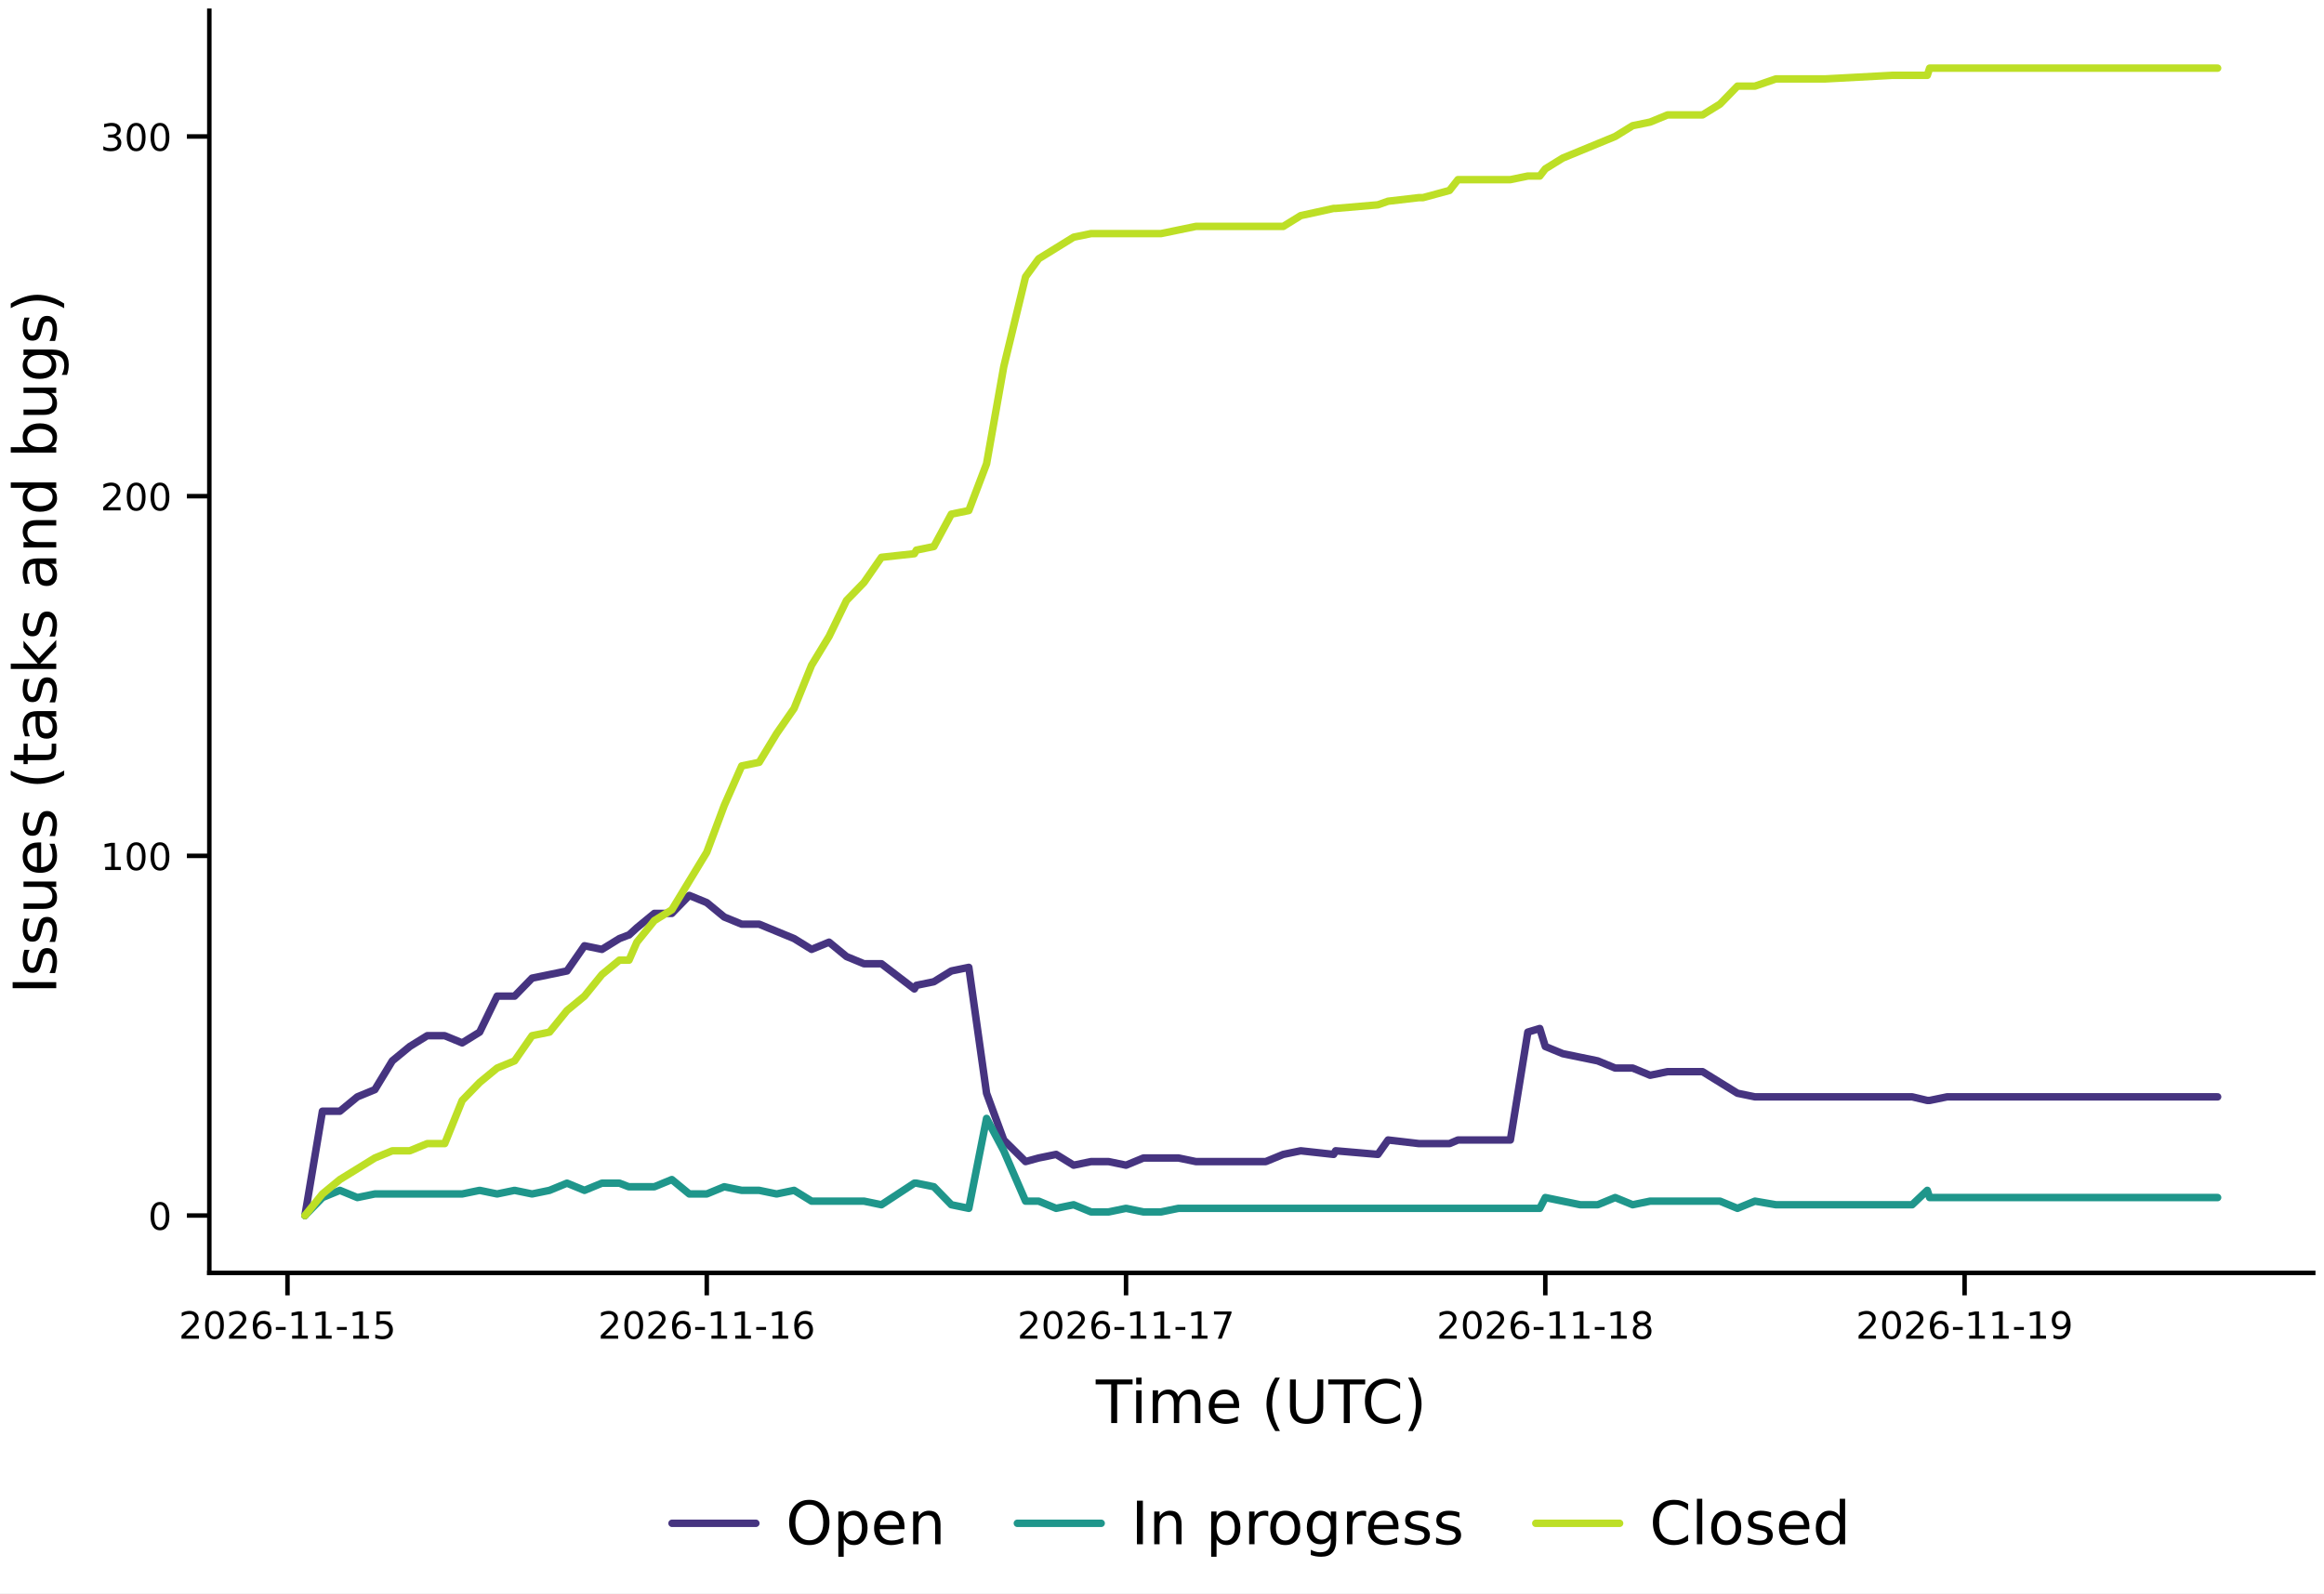
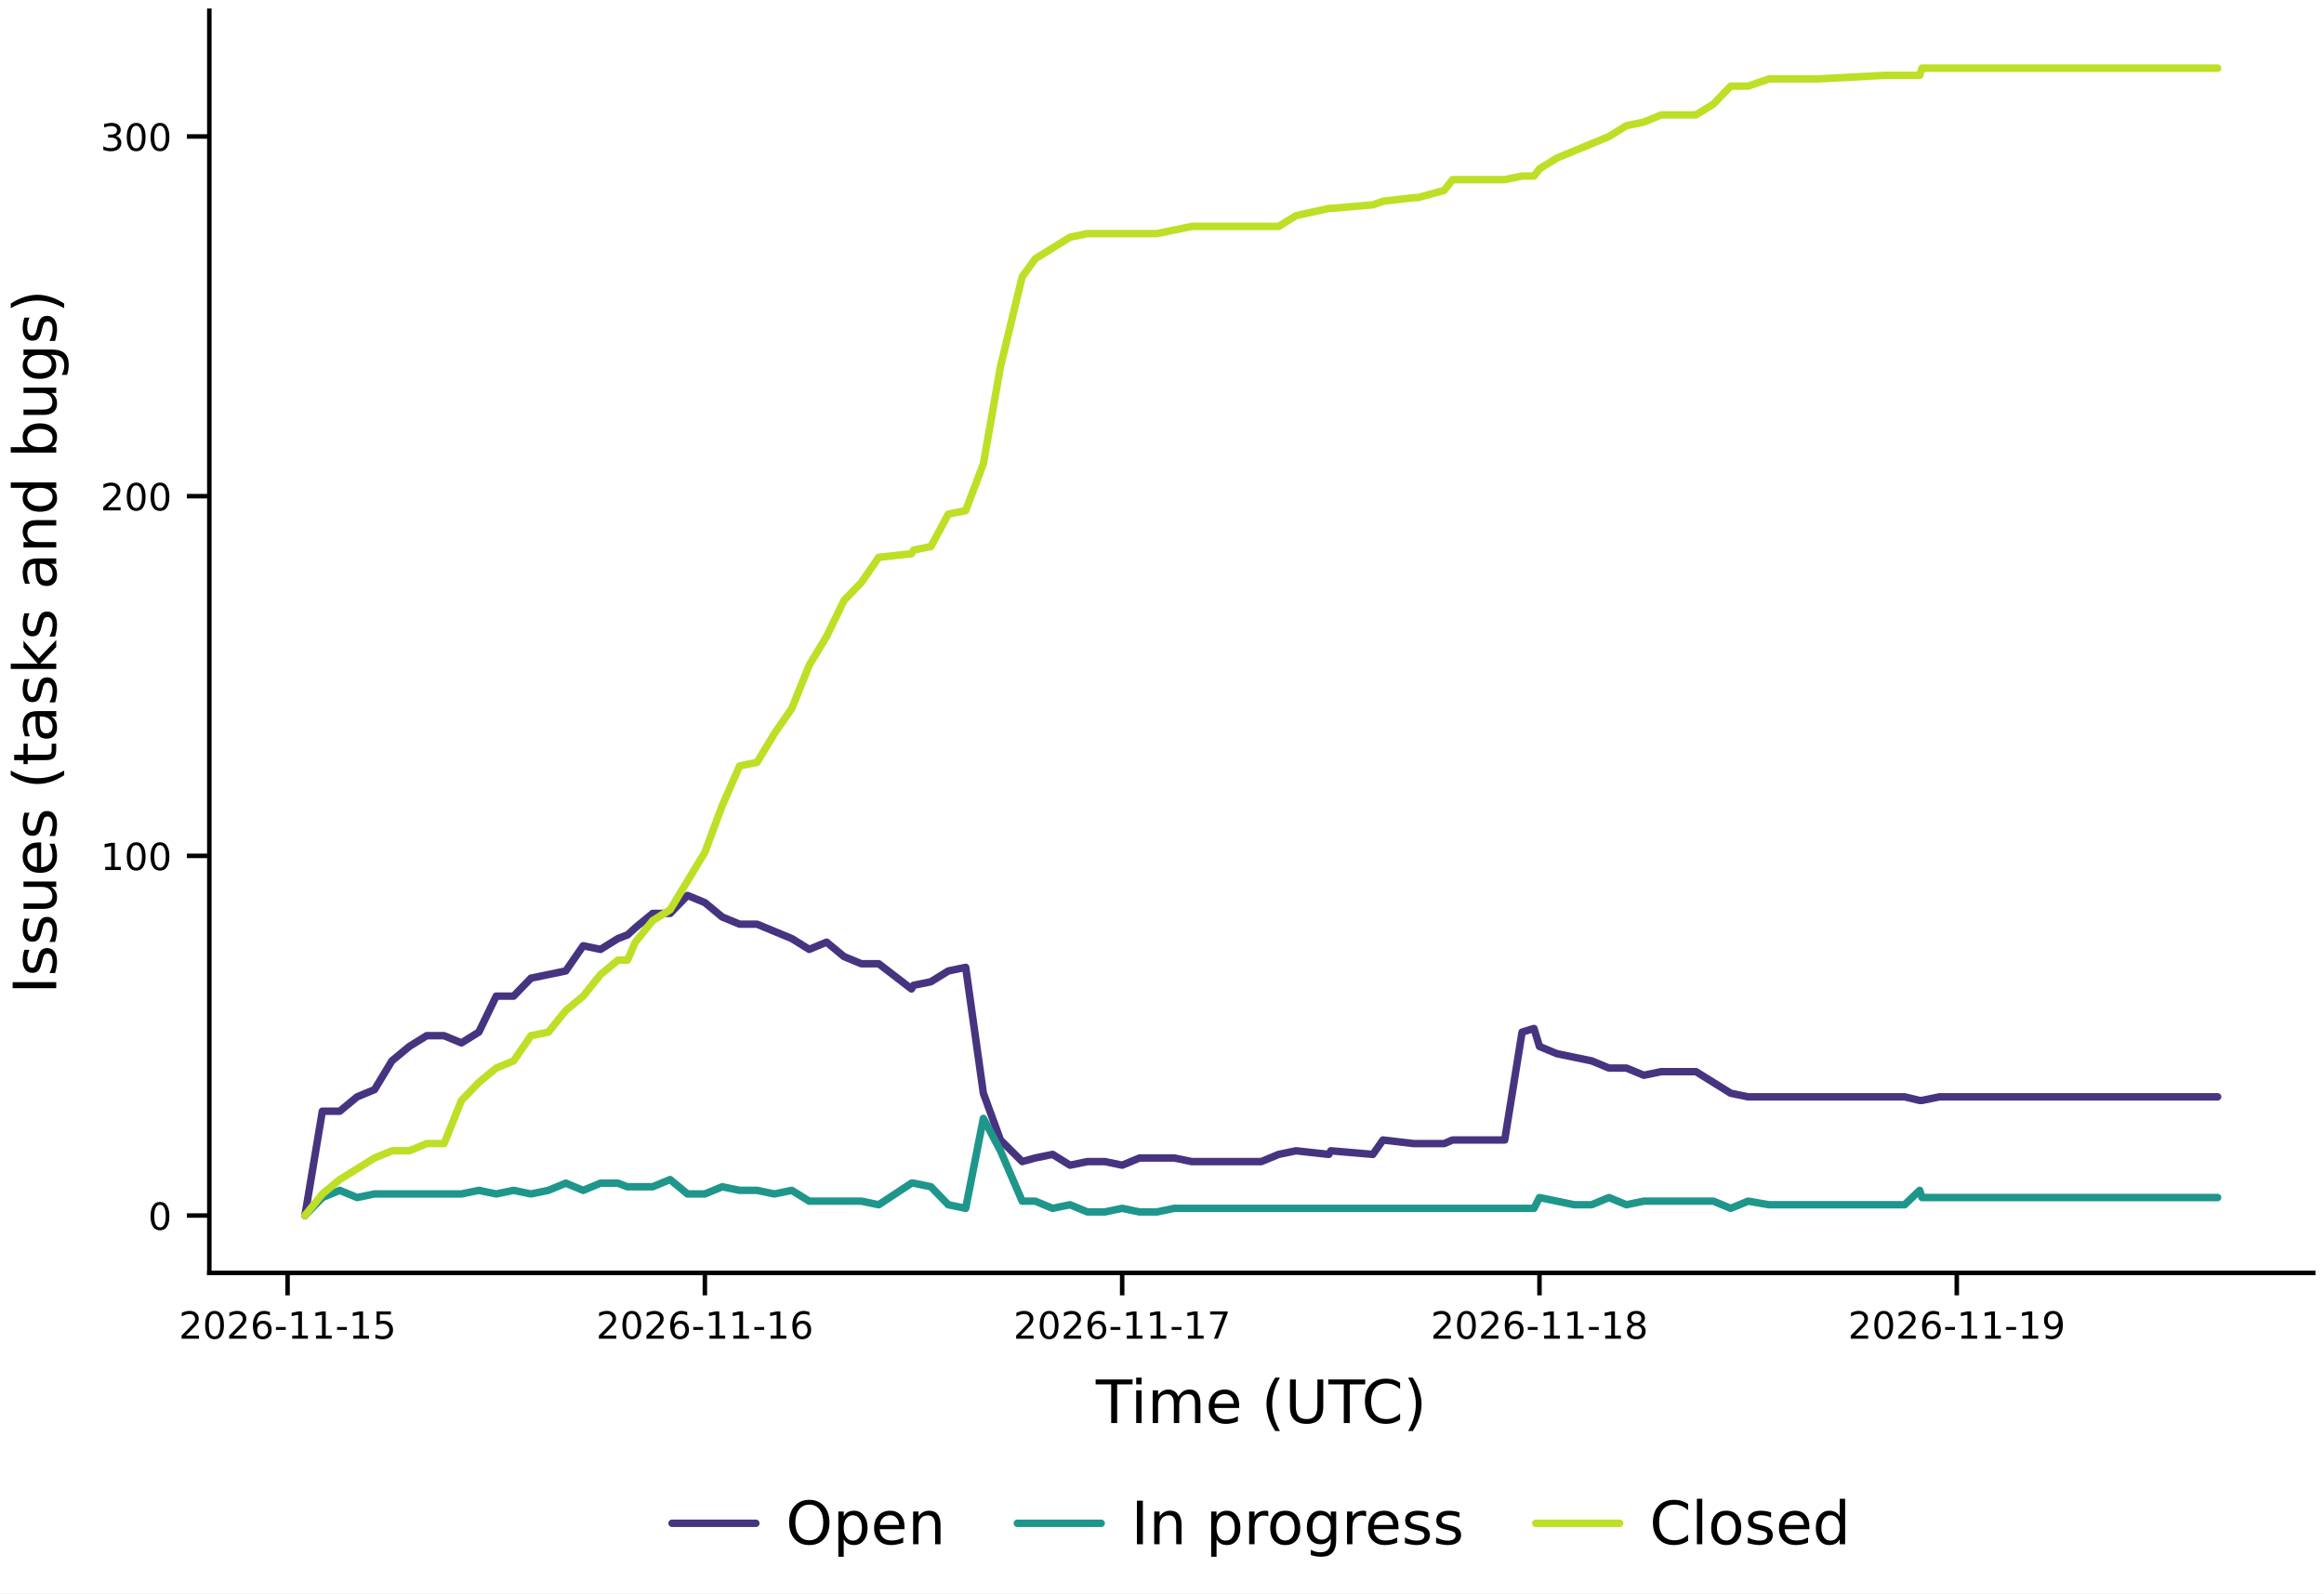
<svg xmlns="http://www.w3.org/2000/svg" xmlns:xlink="http://www.w3.org/1999/xlink" width="310.696pt" height="213.046pt" viewBox="0 0 310.696 213.046" version="1.1">
  <defs>
    <style type="text/css">*{stroke-linejoin: round; stroke-linecap: butt}</style>
  </defs>
  <g id="figure_1">
    <g id="patch_1">
      <path d="M -0 213.046  L 310.696 213.046  L 310.696 0  L -0 0  z " style="fill: #ffffff" />
    </g>
    <g id="axes_1">
      <g id="patch_2">
        <path d="M 27.984 170.203  L 309.256 170.203  L 309.256 1.44  L 27.984 1.44  z " style="fill: #ffffff" />
      </g>
      <g id="matplotlib.axis_1">
        <g id="xtick_1">
          <g id="line2d_1">
            <defs>
-               <path id="m02ed5cc91d" d="M 0 0  L 0 3  " style="stroke: #000000; stroke-width: 0.6" />
+               <path id="m56d79287d7" d="M 0 0  L 0 3  " style="stroke: #000000; stroke-width: 0.6" />
            </defs>
            <g>
-               <use xlink:href="#m02ed5cc91d" x="38.434" y="170.203" style="stroke: #000000; stroke-width: 0.6" />
+               <use xlink:href="#m56d79287d7" x="38.445" y="170.203" style="stroke: #000000; stroke-width: 0.6" />
            </g>
          </g>
          <g id="text_1">
-             <text style="font-size: 5px; font-family: 'DejaVu Sans', sans-serif; text-anchor: middle" x="38.434" y="179.002" transform="rotate(-0 38.43391 179.0017)">2026-11-15</text>
+             <text style="font-size: 5px; font-family: 'DejaVu Sans', sans-serif; text-anchor: middle" x="38.445" y="179.002" transform="rotate(-0 38.44488 179.0017)">2026-11-15</text>
          </g>
        </g>
        <g id="xtick_2">
          <g id="line2d_2">
            <g>
-               <use xlink:href="#m02ed5cc91d" x="94.487" y="170.203" style="stroke: #000000; stroke-width: 0.6" />
+               <use xlink:href="#m56d79287d7" x="94.234" y="170.203" style="stroke: #000000; stroke-width: 0.6" />
            </g>
          </g>
          <g id="text_2">
-             <text style="font-size: 5px; font-family: 'DejaVu Sans', sans-serif; text-anchor: middle" x="94.487" y="179.002" transform="rotate(-0 94.48657 179.0017)">2026-11-16</text>
+             <text style="font-size: 5px; font-family: 'DejaVu Sans', sans-serif; text-anchor: middle" x="94.234" y="179.002" transform="rotate(-0 94.23426 179.0017)">2026-11-16</text>
          </g>
        </g>
        <g id="xtick_3">
          <g id="line2d_3">
            <g>
-               <use xlink:href="#m02ed5cc91d" x="150.539" y="170.203" style="stroke: #000000; stroke-width: 0.6" />
+               <use xlink:href="#m56d79287d7" x="150.024" y="170.203" style="stroke: #000000; stroke-width: 0.6" />
            </g>
          </g>
          <g id="text_3">
-             <text style="font-size: 5px; font-family: 'DejaVu Sans', sans-serif; text-anchor: middle" x="150.539" y="179.002" transform="rotate(-0 150.5392 179.0017)">2026-11-17</text>
+             <text style="font-size: 5px; font-family: 'DejaVu Sans', sans-serif; text-anchor: middle" x="150.024" y="179.002" transform="rotate(-0 150.0236 179.0017)">2026-11-17</text>
          </g>
        </g>
        <g id="xtick_4">
          <g id="line2d_4">
            <g>
-               <use xlink:href="#m02ed5cc91d" x="206.592" y="170.203" style="stroke: #000000; stroke-width: 0.6" />
+               <use xlink:href="#m56d79287d7" x="205.813" y="170.203" style="stroke: #000000; stroke-width: 0.6" />
            </g>
          </g>
          <g id="text_4">
-             <text style="font-size: 5px; font-family: 'DejaVu Sans', sans-serif; text-anchor: middle" x="206.592" y="179.002" transform="rotate(-0 206.5919 179.0017)">2026-11-18</text>
+             <text style="font-size: 5px; font-family: 'DejaVu Sans', sans-serif; text-anchor: middle" x="205.813" y="179.002" transform="rotate(-0 205.813 179.0017)">2026-11-18</text>
          </g>
        </g>
        <g id="xtick_5">
          <g id="line2d_5">
            <g>
-               <use xlink:href="#m02ed5cc91d" x="262.645" y="170.203" style="stroke: #000000; stroke-width: 0.6" />
+               <use xlink:href="#m56d79287d7" x="261.602" y="170.203" style="stroke: #000000; stroke-width: 0.6" />
            </g>
          </g>
          <g id="text_5">
-             <text style="font-size: 5px; font-family: 'DejaVu Sans', sans-serif; text-anchor: middle" x="262.645" y="179.002" transform="rotate(-0 262.6445 179.0017)">2026-11-19</text>
+             <text style="font-size: 5px; font-family: 'DejaVu Sans', sans-serif; text-anchor: middle" x="261.602" y="179.002" transform="rotate(-0 261.6024 179.0017)">2026-11-19</text>
          </g>
        </g>
        <g id="text_6">
          <text style="font-size: 8px; font-family: 'DejaVu Sans', sans-serif; text-anchor: middle" x="168.62" y="190.282" transform="rotate(-0 168.6201 190.2816)">Time (UTC)</text>
        </g>
      </g>
      <g id="matplotlib.axis_2">
        <g id="ytick_1">
          <g id="line2d_6">
            <defs>
-               <path id="m68b12b84cc" d="M 0 0  L -3 0  " style="stroke: #000000; stroke-width: 0.6" />
+               <path id="mb04590fa92" d="M 0 0  L -3 0  " style="stroke: #000000; stroke-width: 0.6" />
            </defs>
            <g>
-               <use xlink:href="#m68b12b84cc" x="27.984" y="162.532" style="stroke: #000000; stroke-width: 0.6" />
+               <use xlink:href="#mb04590fa92" x="27.984" y="162.532" style="stroke: #000000; stroke-width: 0.6" />
            </g>
          </g>
          <g id="text_7">
            <text style="font-size: 5px; font-family: 'DejaVu Sans', sans-serif; text-anchor: end" x="22.984" y="164.431" transform="rotate(-0 22.98438 164.4312)">0</text>
          </g>
        </g>
        <g id="ytick_2">
          <g id="line2d_7">
            <g>
-               <use xlink:href="#m68b12b84cc" x="27.984" y="114.438" style="stroke: #000000; stroke-width: 0.6" />
+               <use xlink:href="#mb04590fa92" x="27.984" y="114.438" style="stroke: #000000; stroke-width: 0.6" />
            </g>
          </g>
          <g id="text_8">
            <text style="font-size: 5px; font-family: 'DejaVu Sans', sans-serif; text-anchor: end" x="22.984" y="116.337" transform="rotate(-0 22.98438 116.337)">100</text>
          </g>
        </g>
        <g id="ytick_3">
          <g id="line2d_8">
            <g>
-               <use xlink:href="#m68b12b84cc" x="27.984" y="66.343" style="stroke: #000000; stroke-width: 0.6" />
+               <use xlink:href="#mb04590fa92" x="27.984" y="66.343" style="stroke: #000000; stroke-width: 0.6" />
            </g>
          </g>
          <g id="text_9">
            <text style="font-size: 5px; font-family: 'DejaVu Sans', sans-serif; text-anchor: end" x="22.984" y="68.243" transform="rotate(-0 22.98438 68.24266)">200</text>
          </g>
        </g>
        <g id="ytick_4">
          <g id="line2d_9">
            <g>
-               <use xlink:href="#m68b12b84cc" x="27.984" y="18.249" style="stroke: #000000; stroke-width: 0.6" />
+               <use xlink:href="#mb04590fa92" x="27.984" y="18.249" style="stroke: #000000; stroke-width: 0.6" />
            </g>
          </g>
          <g id="text_10">
            <text style="font-size: 5px; font-family: 'DejaVu Sans', sans-serif; text-anchor: end" x="22.984" y="20.148" transform="rotate(-0 22.98438 20.14837)">300</text>
          </g>
        </g>
        <g id="text_11">
          <text style="font-size: 8px; font-family: 'DejaVu Sans', sans-serif; text-anchor: middle" x="7.519" y="85.821" transform="rotate(-90 7.51875 85.82143)">Issues (tasks and bugs)</text>
        </g>
      </g>
      <g id="line2d_10">
-         <path d="M 40.769 162.532  L 43.105 148.584  L 45.44 148.584  L 47.776 146.661  L 50.112 145.699  L 52.447 141.851  L 54.783 139.928  L 57.118 138.485  L 59.454 138.485  L 61.789 139.447  L 64.125 138.004  L 66.46 133.194  L 68.796 133.194  L 71.131 130.79  L 73.467 130.309  L 75.802 129.828  L 78.138 126.461  L 80.473 126.942  L 82.809 125.499  L 84.055 125.018  L 84.093 125.018  L 85.144 124.056  L 87.48 122.133  L 89.816 122.133  L 92.151 119.728  L 94.487 120.69  L 96.822 122.614  L 99.158 123.575  L 101.493 123.575  L 103.829 124.537  L 106.164 125.499  L 108.5 126.942  L 110.835 125.98  L 113.171 127.904  L 115.506 128.866  L 117.842 128.866  L 122.24 132.232  L 122.513 131.751  L 124.848 131.271  L 127.184 129.828  L 129.519 129.347  L 131.894 146.18  L 134.191 152.432  L 137.11 155.318  L 138.862 154.837  L 141.197 154.356  L 143.533 155.799  L 145.868 155.318  L 148.204 155.318  L 150.539 155.799  L 152.875 154.837  L 155.21 154.837  L 157.546 154.837  L 159.881 155.318  L 162.217 155.318  L 164.552 155.318  L 166.888 155.318  L 169.223 155.318  L 171.559 154.356  L 173.894 153.875  L 178.293 154.356  L 178.566 153.875  L 184.21 154.356  L 185.572 152.432  L 189.698 152.913  L 190.243 152.913  L 193.785 152.913  L 194.914 152.432  L 197.25 152.432  L 199.585 152.432  L 201.921 152.432  L 204.256 138.004  L 205.852 137.523  L 206.592 139.928  L 208.927 140.889  L 211.263 141.37  L 213.598 141.851  L 215.934 142.813  L 218.27 142.813  L 220.605 143.775  L 222.941 143.294  L 225.276 143.294  L 227.612 143.294  L 229.947 144.737  L 232.283 146.18  L 234.618 146.661  L 237.421 146.661  L 239.328 146.661  L 241.625 146.661  L 243.96 146.661  L 252.952 146.661  L 253.302 146.661  L 255.638 146.661  L 257.662 147.142  L 257.973 147.142  L 260.309 146.661  L 262.645 146.661  L 265.33 146.661  L 282.886 146.661  L 283.664 146.661  L 286 146.661  L 288.335 146.661  L 291.839 146.661  L 293.006 146.661  L 296.471 146.661  " clip-path="url(#p7c9e2aca0b)" style="fill: none; stroke: #463480; stroke-linecap: round" />
+         <path d="M 40.769 162.532  L 43.094 148.584  L 45.419 148.584  L 47.743 146.661  L 50.068 145.699  L 52.392 141.851  L 54.717 139.928  L 57.041 138.485  L 59.366 138.485  L 61.69 139.447  L 64.015 138.004  L 66.34 133.194  L 68.664 133.194  L 70.989 130.79  L 73.313 130.309  L 75.638 129.828  L 77.962 126.461  L 80.287 126.942  L 82.611 125.499  L 83.851 125.018  L 83.89 125.018  L 84.936 124.056  L 87.261 122.133  L 89.585 122.133  L 91.91 119.728  L 94.234 120.69  L 96.559 122.614  L 98.883 123.575  L 101.208 123.575  L 103.532 124.537  L 105.857 125.499  L 108.182 126.942  L 110.506 125.98  L 112.831 127.904  L 115.155 128.866  L 117.48 128.866  L 121.858 132.232  L 122.129 131.751  L 124.454 131.271  L 126.778 129.828  L 129.103 129.347  L 131.466 146.18  L 133.752 152.432  L 136.657 155.318  L 138.401 154.837  L 140.725 154.356  L 143.05 155.799  L 145.375 155.318  L 147.699 155.318  L 150.024 155.799  L 152.348 154.837  L 154.673 154.837  L 156.997 154.837  L 159.322 155.318  L 161.646 155.318  L 163.971 155.318  L 166.296 155.318  L 168.62 155.318  L 170.945 154.356  L 173.269 153.875  L 177.647 154.356  L 177.918 153.875  L 183.536 154.356  L 184.892 152.432  L 188.999 152.913  L 189.541 152.913  L 193.067 152.913  L 194.19 152.432  L 196.515 152.432  L 198.839 152.432  L 201.164 152.432  L 203.488 138.004  L 205.077 137.523  L 205.813 139.928  L 208.138 140.889  L 210.462 141.37  L 212.787 141.851  L 215.111 142.813  L 217.436 142.813  L 219.76 143.775  L 222.085 143.294  L 224.409 143.294  L 226.734 143.294  L 229.059 144.737  L 231.383 146.18  L 233.708 146.661  L 236.497 146.661  L 238.396 146.661  L 240.681 146.661  L 243.006 146.661  L 251.955 146.661  L 252.304 146.661  L 254.629 146.661  L 256.643 147.142  L 256.953 147.142  L 259.278 146.661  L 261.602 146.661  L 264.276 146.661  L 281.749 146.661  L 282.523 146.661  L 284.848 146.661  L 287.173 146.661  L 290.659 146.661  L 291.822 146.661  L 295.27 146.661  L 296.471 146.661  " clip-path="url(#p959d78a1d6)" style="fill: none; stroke: #463480; stroke-linecap: round" />
      </g>
      <g id="line2d_11">
-         <path d="M 40.769 162.532  L 43.105 160.127  L 45.44 159.165  L 47.776 160.127  L 50.112 159.646  L 52.447 159.646  L 54.783 159.646  L 57.118 159.646  L 59.454 159.646  L 61.789 159.646  L 64.125 159.165  L 66.46 159.646  L 68.796 159.165  L 71.131 159.646  L 73.467 159.165  L 75.802 158.203  L 78.138 159.165  L 80.473 158.203  L 82.809 158.203  L 84.055 158.684  L 84.093 158.684  L 85.144 158.684  L 87.48 158.684  L 89.816 157.722  L 92.151 159.646  L 94.487 159.646  L 96.822 158.684  L 99.158 159.165  L 101.493 159.165  L 103.829 159.646  L 106.164 159.165  L 108.5 160.608  L 110.835 160.608  L 113.171 160.608  L 115.506 160.608  L 117.842 161.089  L 122.24 158.203  L 122.513 158.203  L 124.848 158.684  L 127.184 161.089  L 129.519 161.57  L 131.894 149.546  L 134.191 153.875  L 137.11 160.608  L 138.862 160.608  L 141.197 161.57  L 143.533 161.089  L 145.868 162.051  L 148.204 162.051  L 150.539 161.57  L 152.875 162.051  L 155.21 162.051  L 157.546 161.57  L 159.881 161.57  L 162.217 161.57  L 164.552 161.57  L 166.888 161.57  L 169.223 161.57  L 171.559 161.57  L 173.894 161.57  L 178.293 161.57  L 178.566 161.57  L 184.21 161.57  L 185.572 161.57  L 189.698 161.57  L 190.243 161.57  L 193.785 161.57  L 194.914 161.57  L 197.25 161.57  L 199.585 161.57  L 201.921 161.57  L 204.256 161.57  L 205.852 161.57  L 206.592 160.127  L 208.927 160.608  L 211.263 161.089  L 213.598 161.089  L 215.934 160.127  L 218.27 161.089  L 220.605 160.608  L 222.941 160.608  L 225.276 160.608  L 227.612 160.608  L 229.947 160.608  L 232.283 161.57  L 234.618 160.608  L 237.421 161.089  L 239.328 161.089  L 241.625 161.089  L 243.96 161.089  L 252.952 161.089  L 253.302 161.089  L 255.638 161.089  L 257.662 159.165  L 257.973 160.127  L 260.309 160.127  L 262.645 160.127  L 265.33 160.127  L 282.886 160.127  L 283.664 160.127  L 286 160.127  L 288.335 160.127  L 291.839 160.127  L 293.006 160.127  L 296.471 160.127  " clip-path="url(#p7c9e2aca0b)" style="fill: none; stroke: #1f968b; stroke-linecap: round" />
+         <path d="M 40.769 162.532  L 43.094 160.127  L 45.419 159.165  L 47.743 160.127  L 50.068 159.646  L 52.392 159.646  L 54.717 159.646  L 57.041 159.646  L 59.366 159.646  L 61.69 159.646  L 64.015 159.165  L 66.34 159.646  L 68.664 159.165  L 70.989 159.646  L 73.313 159.165  L 75.638 158.203  L 77.962 159.165  L 80.287 158.203  L 82.611 158.203  L 83.851 158.684  L 83.89 158.684  L 84.936 158.684  L 87.261 158.684  L 89.585 157.722  L 91.91 159.646  L 94.234 159.646  L 96.559 158.684  L 98.883 159.165  L 101.208 159.165  L 103.532 159.646  L 105.857 159.165  L 108.182 160.608  L 110.506 160.608  L 112.831 160.608  L 115.155 160.608  L 117.48 161.089  L 121.858 158.203  L 122.129 158.203  L 124.454 158.684  L 126.778 161.089  L 129.103 161.57  L 131.466 149.546  L 133.752 153.875  L 136.657 160.608  L 138.401 160.608  L 140.725 161.57  L 143.05 161.089  L 145.375 162.051  L 147.699 162.051  L 150.024 161.57  L 152.348 162.051  L 154.673 162.051  L 156.997 161.57  L 159.322 161.57  L 161.646 161.57  L 163.971 161.57  L 166.296 161.57  L 168.62 161.57  L 170.945 161.57  L 173.269 161.57  L 177.647 161.57  L 177.918 161.57  L 183.536 161.57  L 184.892 161.57  L 188.999 161.57  L 189.541 161.57  L 193.067 161.57  L 194.19 161.57  L 196.515 161.57  L 198.839 161.57  L 201.164 161.57  L 203.488 161.57  L 205.077 161.57  L 205.813 160.127  L 208.138 160.608  L 210.462 161.089  L 212.787 161.089  L 215.111 160.127  L 217.436 161.089  L 219.76 160.608  L 222.085 160.608  L 224.409 160.608  L 226.734 160.608  L 229.059 160.608  L 231.383 161.57  L 233.708 160.608  L 236.497 161.089  L 238.396 161.089  L 240.681 161.089  L 243.006 161.089  L 251.955 161.089  L 252.304 161.089  L 254.629 161.089  L 256.643 159.165  L 256.953 160.127  L 259.278 160.127  L 261.602 160.127  L 264.276 160.127  L 281.749 160.127  L 282.523 160.127  L 284.848 160.127  L 287.173 160.127  L 290.659 160.127  L 291.822 160.127  L 295.27 160.127  L 296.471 160.127  " clip-path="url(#p959d78a1d6)" style="fill: none; stroke: #1f968b; stroke-linecap: round" />
      </g>
      <g id="line2d_12">
-         <path d="M 40.769 162.532  L 43.105 159.646  L 45.44 157.722  L 47.776 156.28  L 50.112 154.837  L 52.447 153.875  L 54.783 153.875  L 57.118 152.913  L 59.454 152.913  L 61.789 147.142  L 64.125 144.737  L 66.46 142.813  L 68.796 141.851  L 71.131 138.485  L 73.467 138.004  L 75.802 135.118  L 78.138 133.194  L 80.473 130.309  L 82.809 128.385  L 84.055 128.385  L 84.093 128.385  L 85.144 125.98  L 87.48 123.095  L 89.816 121.652  L 92.151 117.804  L 94.487 113.957  L 96.822 107.704  L 99.158 102.414  L 101.493 101.933  L 103.829 98.085  L 106.164 94.719  L 108.5 88.948  L 110.835 85.1  L 113.171 80.291  L 115.506 77.886  L 117.842 74.519  L 122.24 74.038  L 122.513 73.557  L 124.848 73.076  L 127.184 68.748  L 129.519 68.267  L 131.894 62.015  L 134.191 49.029  L 137.11 37.006  L 138.862 34.601  L 141.197 33.158  L 143.533 31.715  L 145.868 31.234  L 148.204 31.234  L 150.539 31.234  L 152.875 31.234  L 155.21 31.234  L 157.546 30.753  L 159.881 30.273  L 162.217 30.273  L 164.552 30.273  L 166.888 30.273  L 169.223 30.273  L 171.559 30.273  L 173.894 28.83  L 178.293 27.868  L 178.566 27.868  L 184.21 27.387  L 185.572 26.906  L 189.698 26.425  L 190.243 26.425  L 193.785 25.463  L 194.914 24.02  L 197.25 24.02  L 199.585 24.02  L 201.921 24.02  L 204.256 23.539  L 205.852 23.539  L 206.592 22.577  L 208.927 21.135  L 211.263 20.173  L 213.598 19.211  L 215.934 18.249  L 218.27 16.806  L 220.605 16.325  L 222.941 15.363  L 225.276 15.363  L 227.612 15.363  L 229.947 13.92  L 232.283 11.516  L 234.618 11.516  L 237.421 10.554  L 239.328 10.554  L 241.625 10.554  L 243.96 10.554  L 252.952 10.073  L 253.302 10.073  L 255.638 10.073  L 257.662 10.073  L 257.973 9.111  L 260.309 9.111  L 262.645 9.111  L 265.33 9.111  L 282.886 9.111  L 283.664 9.111  L 286 9.111  L 288.335 9.111  L 291.839 9.111  L 293.006 9.111  L 296.471 9.111  " clip-path="url(#p7c9e2aca0b)" style="fill: none; stroke: #bddf26; stroke-linecap: round" />
+         <path d="M 40.769 162.532  L 43.094 159.646  L 45.419 157.722  L 47.743 156.28  L 50.068 154.837  L 52.392 153.875  L 54.717 153.875  L 57.041 152.913  L 59.366 152.913  L 61.69 147.142  L 64.015 144.737  L 66.34 142.813  L 68.664 141.851  L 70.989 138.485  L 73.313 138.004  L 75.638 135.118  L 77.962 133.194  L 80.287 130.309  L 82.611 128.385  L 83.851 128.385  L 83.89 128.385  L 84.936 125.98  L 87.261 123.095  L 89.585 121.652  L 91.91 117.804  L 94.234 113.957  L 96.559 107.704  L 98.883 102.414  L 101.208 101.933  L 103.532 98.085  L 105.857 94.719  L 108.182 88.948  L 110.506 85.1  L 112.831 80.291  L 115.155 77.886  L 117.48 74.519  L 121.858 74.038  L 122.129 73.557  L 124.454 73.076  L 126.778 68.748  L 129.103 68.267  L 131.466 62.015  L 133.752 49.029  L 136.657 37.006  L 138.401 34.601  L 140.725 33.158  L 143.05 31.715  L 145.375 31.234  L 147.699 31.234  L 150.024 31.234  L 152.348 31.234  L 154.673 31.234  L 156.997 30.753  L 159.322 30.273  L 161.646 30.273  L 163.971 30.273  L 166.296 30.273  L 168.62 30.273  L 170.945 30.273  L 173.269 28.83  L 177.647 27.868  L 177.918 27.868  L 183.536 27.387  L 184.892 26.906  L 188.999 26.425  L 189.541 26.425  L 193.067 25.463  L 194.19 24.02  L 196.515 24.02  L 198.839 24.02  L 201.164 24.02  L 203.488 23.539  L 205.077 23.539  L 205.813 22.577  L 208.138 21.135  L 210.462 20.173  L 212.787 19.211  L 215.111 18.249  L 217.436 16.806  L 219.76 16.325  L 222.085 15.363  L 224.409 15.363  L 226.734 15.363  L 229.059 13.92  L 231.383 11.516  L 233.708 11.516  L 236.497 10.554  L 238.396 10.554  L 240.681 10.554  L 243.006 10.554  L 251.955 10.073  L 252.304 10.073  L 254.629 10.073  L 256.643 10.073  L 256.953 9.111  L 259.278 9.111  L 261.602 9.111  L 264.276 9.111  L 281.749 9.111  L 282.523 9.111  L 284.848 9.111  L 287.173 9.111  L 290.659 9.111  L 291.822 9.111  L 295.27 9.111  L 296.471 9.111  " clip-path="url(#p959d78a1d6)" style="fill: none; stroke: #bddf26; stroke-linecap: round" />
      </g>
      <g id="patch_3">
        <path d="M 27.984 170.203  L 27.984 1.44  " style="fill: none; stroke: #000000; stroke-width: 0.6; stroke-linejoin: miter; stroke-linecap: square" />
      </g>
      <g id="patch_4">
        <path d="M 27.984 170.203  L 309.256 170.203  " style="fill: none; stroke: #000000; stroke-width: 0.6; stroke-linejoin: miter; stroke-linecap: square" />
      </g>
      <g id="legend_1">
        <g id="line2d_13">
          <path d="M 89.846 203.684  L 95.446 203.684  L 101.046 203.684  " style="fill: none; stroke: #463480; stroke-linecap: round" />
        </g>
        <g id="text_12">
          <text style="font-size: 8px; font-family: 'DejaVu Sans', sans-serif; text-anchor: start" x="105.046" y="206.484" transform="rotate(-0 105.0457 206.4837)">Open</text>
        </g>
        <g id="line2d_14">
          <path d="M 136.014 203.684  L 141.614 203.684  L 147.214 203.684  " style="fill: none; stroke: #1f968b; stroke-linecap: round" />
        </g>
        <g id="text_13">
          <text style="font-size: 8px; font-family: 'DejaVu Sans', sans-serif; text-anchor: start" x="151.214" y="206.484" transform="rotate(-0 151.2145 206.4837)">In progress</text>
        </g>
        <g id="line2d_15">
          <path d="M 205.322 203.684  L 210.922 203.684  L 216.522 203.684  " style="fill: none; stroke: #bddf26; stroke-linecap: round" />
        </g>
        <g id="text_14">
          <text style="font-size: 8px; font-family: 'DejaVu Sans', sans-serif; text-anchor: start" x="220.522" y="206.484" transform="rotate(-0 220.522 206.4837)">Closed</text>
        </g>
      </g>
    </g>
  </g>
  <defs>
-     <clipPath id="p7c9e2aca0b">
+     <clipPath id="p959d78a1d6">
      <rect x="27.984" y="1.44" width="281.271" height="168.763" />
    </clipPath>
  </defs>
</svg>
